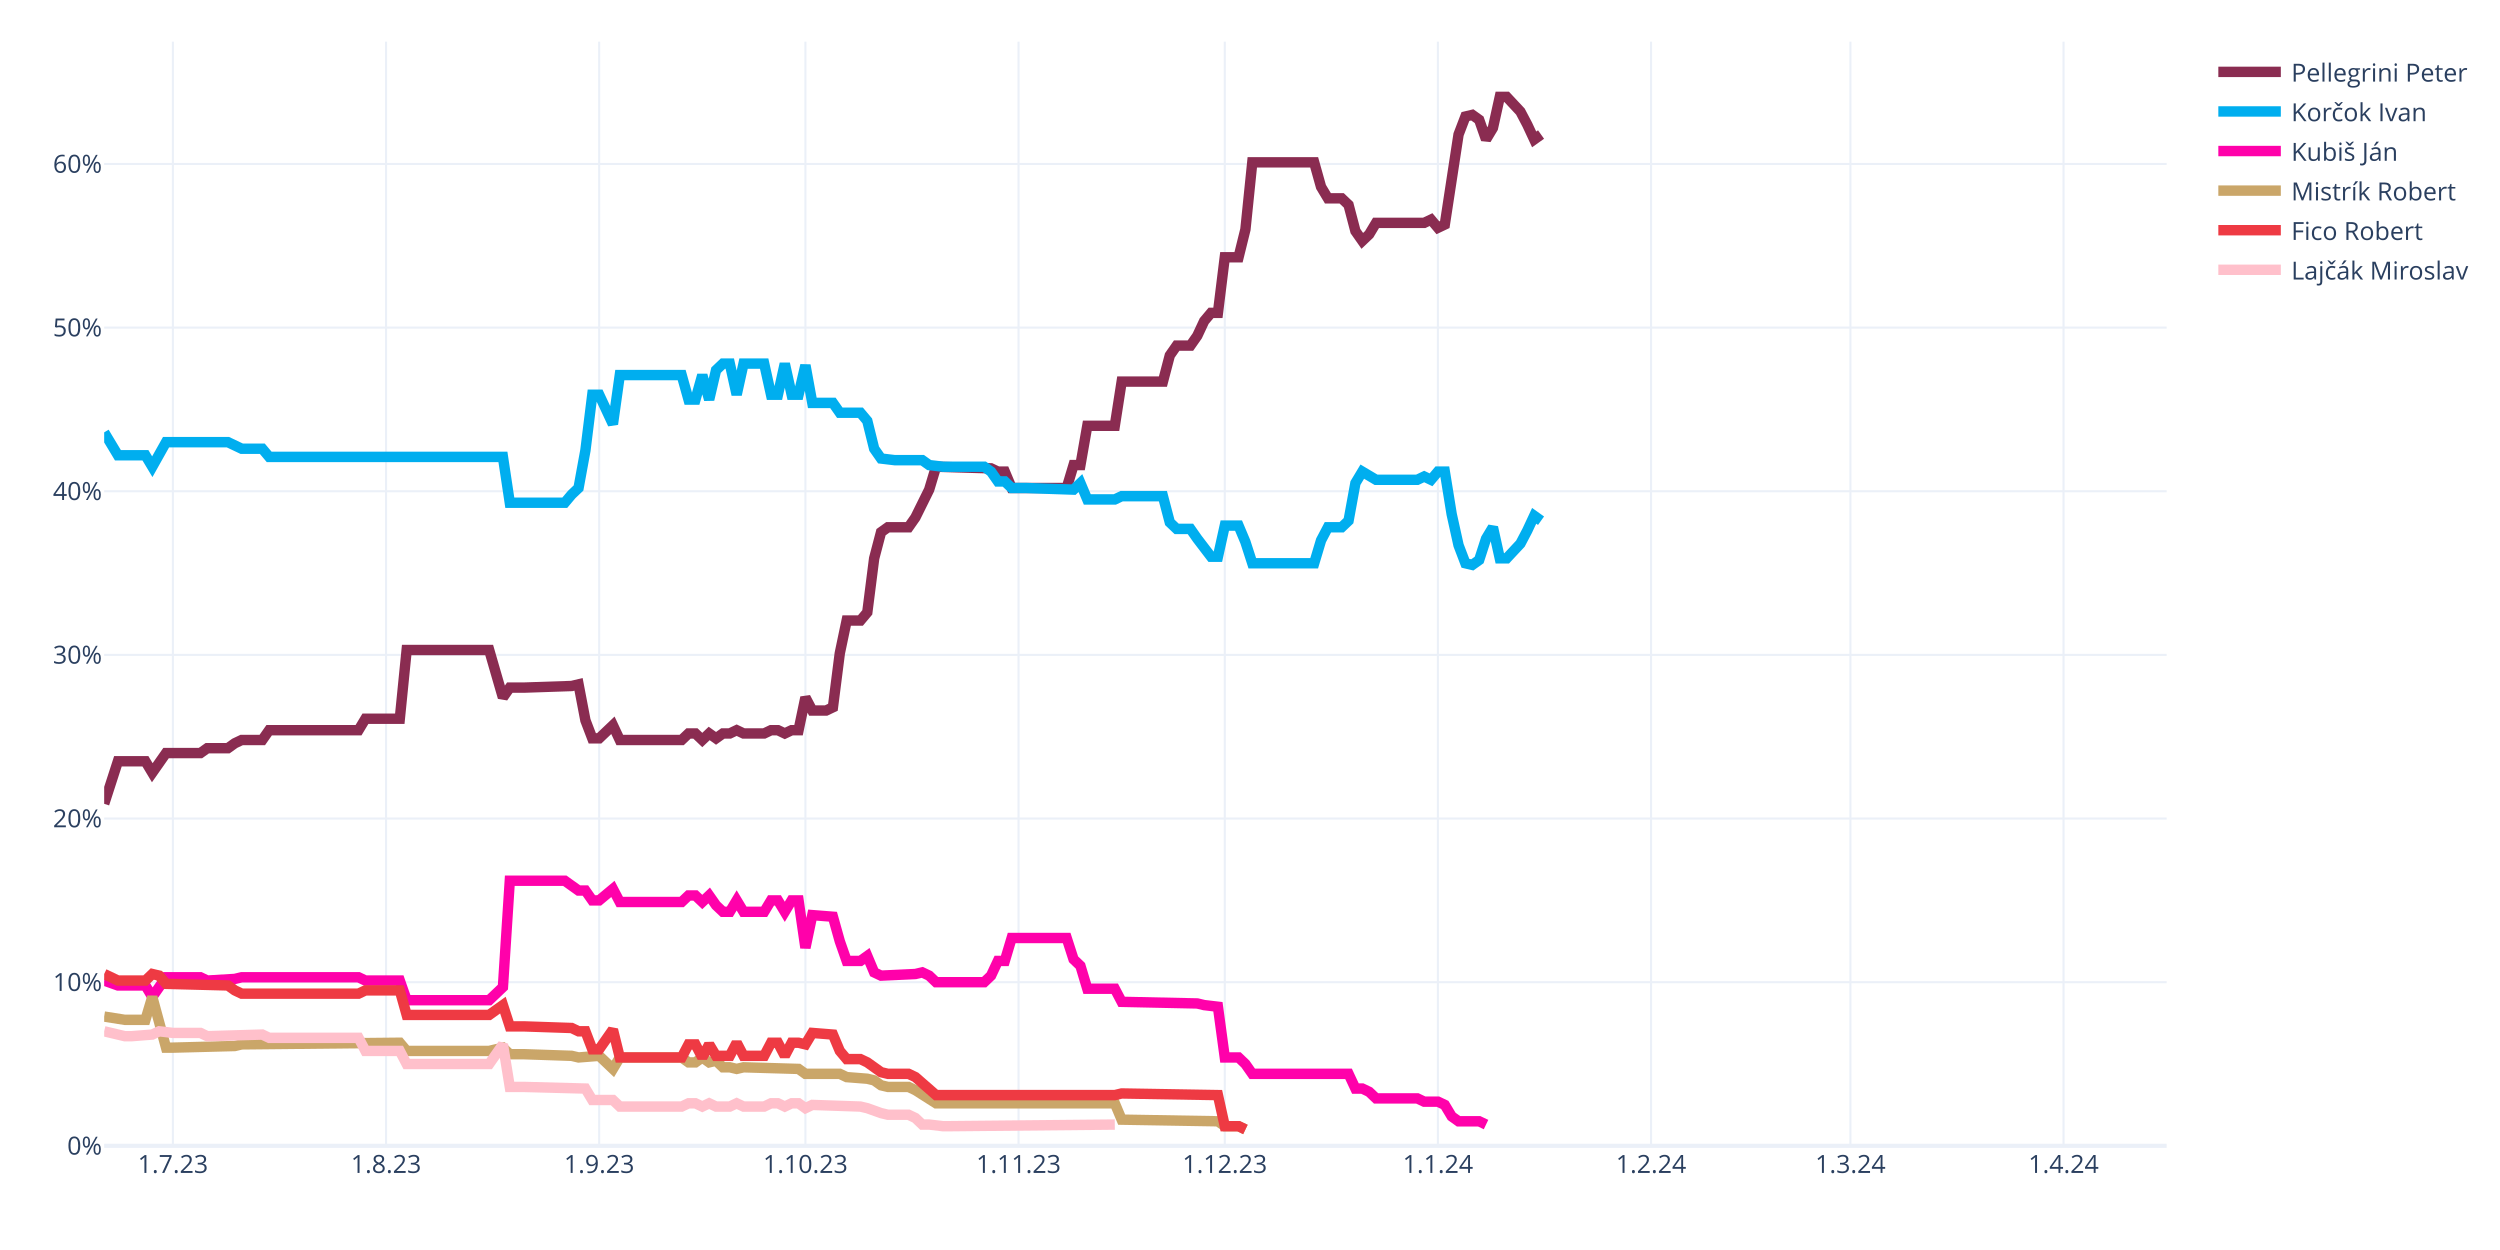
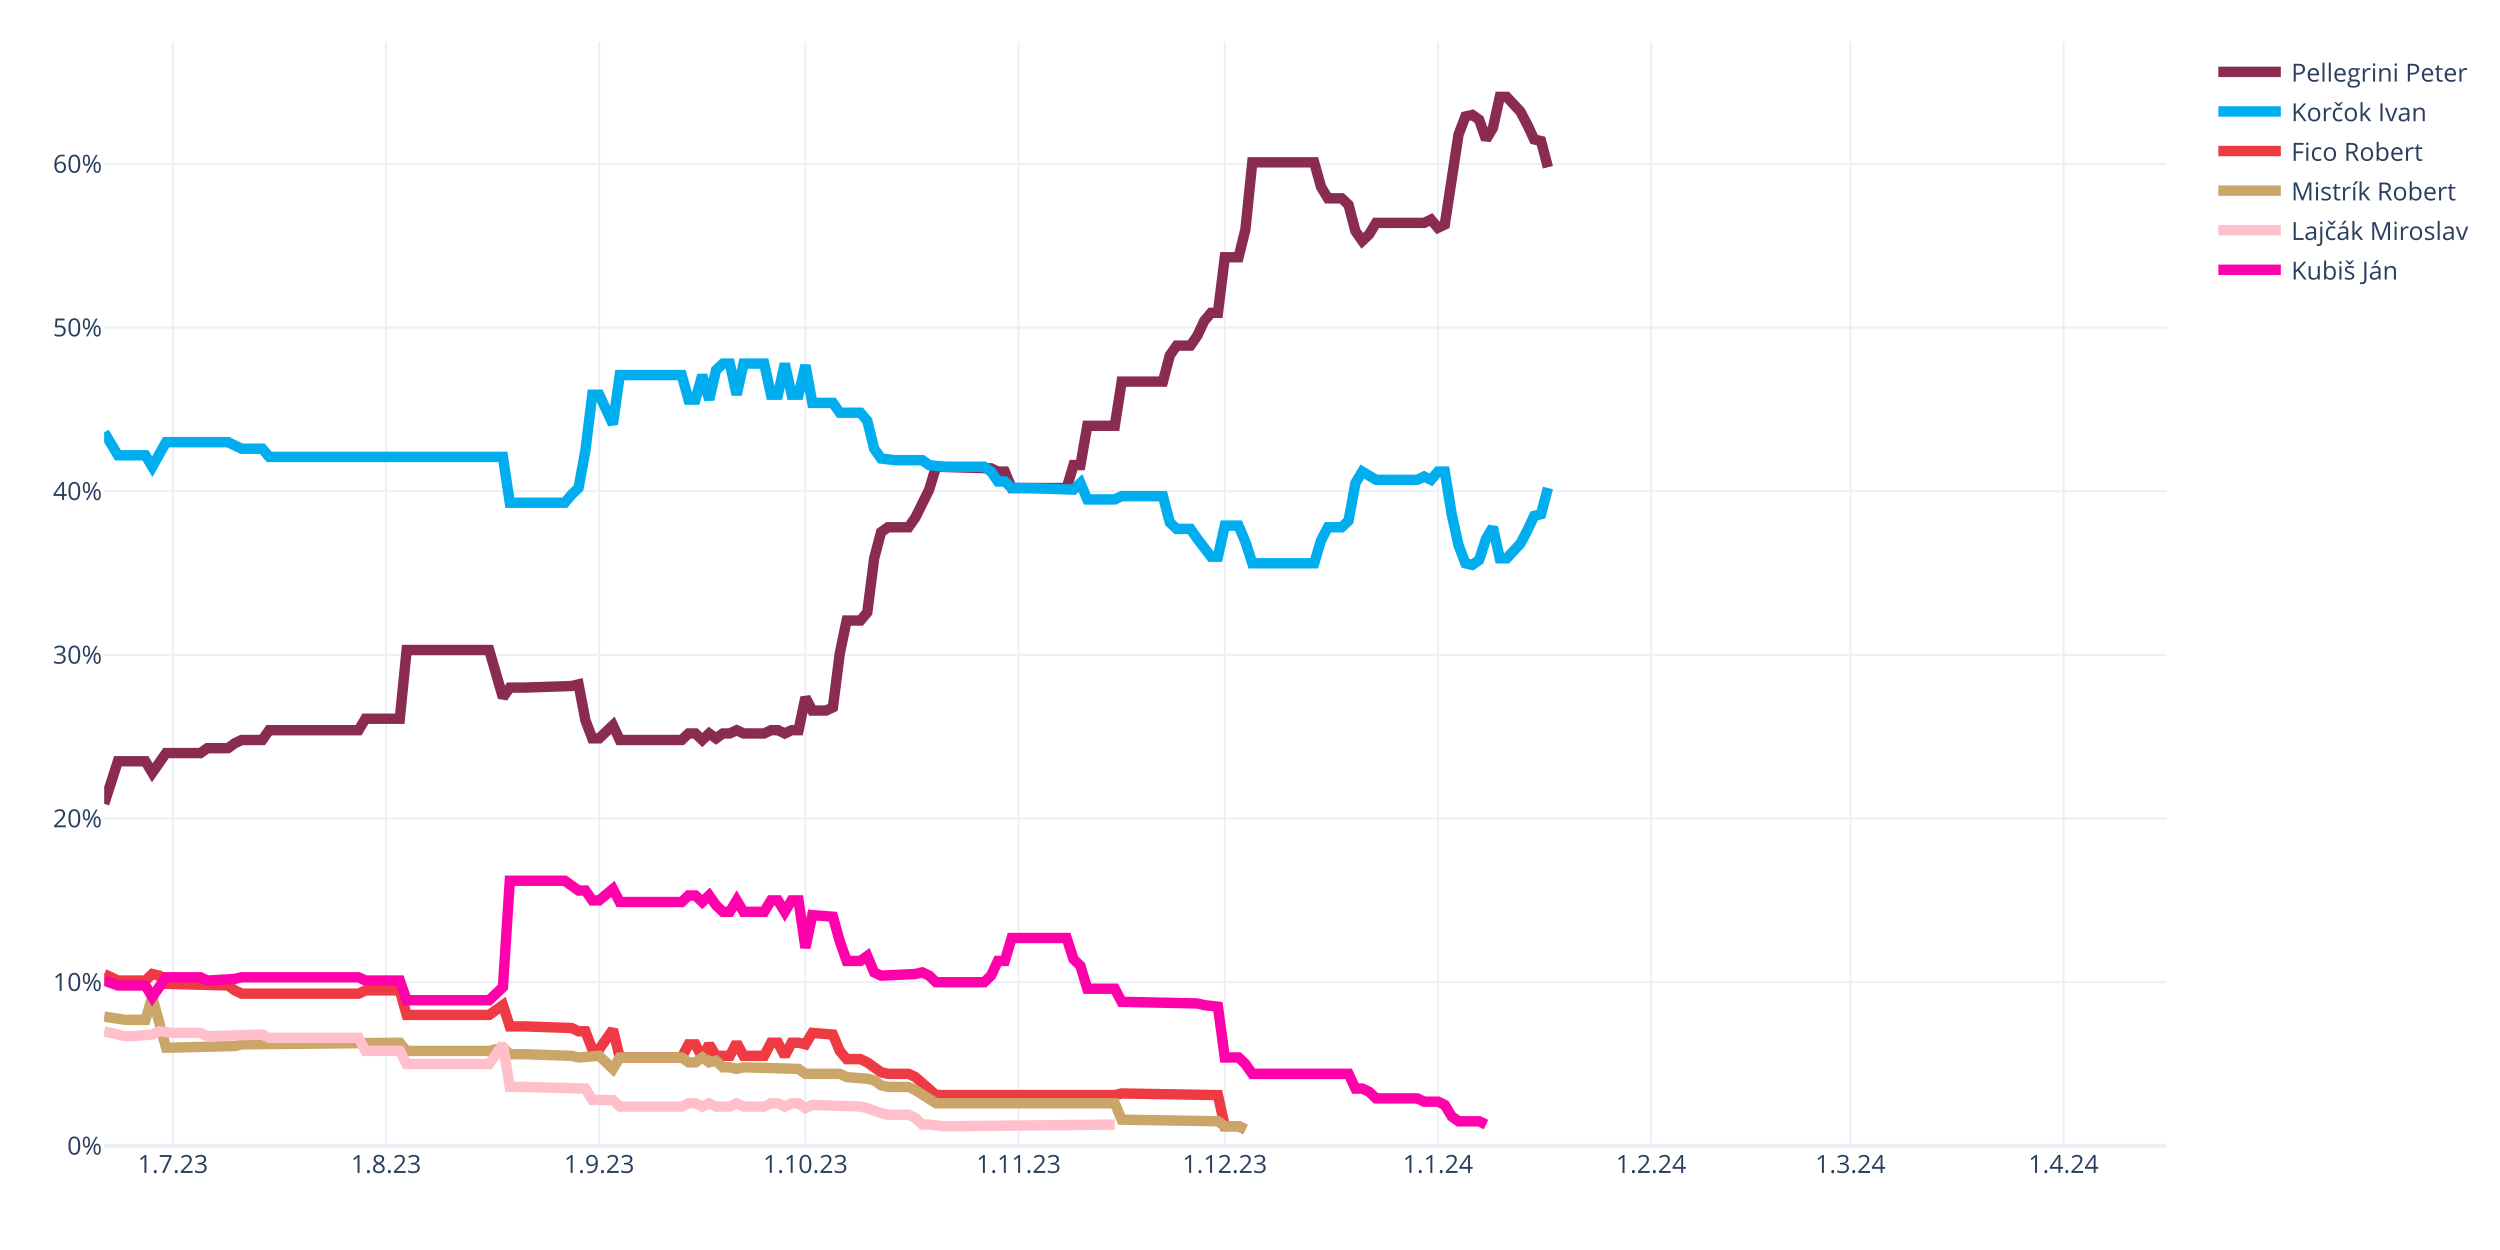
<svg xmlns="http://www.w3.org/2000/svg" class="main-svg" width="1200" height="600" style="" viewBox="0 0 1200 600">
  <rect x="0" y="0" width="1200" height="600" style="fill: rgb(255, 255, 255); fill-opacity: 1;" />
-   <defs id="defs-6a56a5">
+   <defs id="defs-7c9f64">
    <g class="clips">
-       <clipPath id="clip6a56a5xyplot" class="plotclip">
+       <clipPath id="clip7c9f64xyplot" class="plotclip">
        <rect width="990" height="530" />
      </clipPath>
-       <clipPath class="axesclip" id="clip6a56a5x">
+       <clipPath class="axesclip" id="clip7c9f64x">
        <rect x="50" y="0" width="990" height="600" />
      </clipPath>
-       <clipPath class="axesclip" id="clip6a56a5y">
+       <clipPath class="axesclip" id="clip7c9f64y">
        <rect x="0" y="20" width="1200" height="530" />
      </clipPath>
-       <clipPath class="axesclip" id="clip6a56a5xy">
+       <clipPath class="axesclip" id="clip7c9f64xy">
        <rect x="50" y="20" width="990" height="530" />
      </clipPath>
    </g>
    <g class="gradients" />
    <g class="patterns" />
  </defs>
  <g class="bglayer" />
  <g class="layer-below">
    <g class="imagelayer" />
    <g class="shapelayer" />
  </g>
  <g class="cartesianlayer">
    <g class="subplot xy">
      <g class="layer-subplot">
        <g class="shapelayer" />
        <g class="imagelayer" />
      </g>
      <g class="minor-gridlayer">
        <g class="x" />
        <g class="y" />
      </g>
      <g class="gridlayer">
        <g class="x">
          <path class="xgrid crisp" transform="translate(83,0)" d="M0,20v530" style="stroke: rgb(235, 240, 248); stroke-opacity: 1; stroke-width: 1px;" />
          <path class="xgrid crisp" transform="translate(185.3,0)" d="M0,20v530" style="stroke: rgb(235, 240, 248); stroke-opacity: 1; stroke-width: 1px;" />
          <path class="xgrid crisp" transform="translate(287.6,0)" d="M0,20v530" style="stroke: rgb(235, 240, 248); stroke-opacity: 1; stroke-width: 1px;" />
          <path class="xgrid crisp" transform="translate(386.6,0)" d="M0,20v530" style="stroke: rgb(235, 240, 248); stroke-opacity: 1; stroke-width: 1px;" />
          <path class="xgrid crisp" transform="translate(488.9,0)" d="M0,20v530" style="stroke: rgb(235, 240, 248); stroke-opacity: 1; stroke-width: 1px;" />
          <path class="xgrid crisp" transform="translate(587.9,0)" d="M0,20v530" style="stroke: rgb(235, 240, 248); stroke-opacity: 1; stroke-width: 1px;" />
          <path class="xgrid crisp" transform="translate(690.2,0)" d="M0,20v530" style="stroke: rgb(235, 240, 248); stroke-opacity: 1; stroke-width: 1px;" />
          <path class="xgrid crisp" transform="translate(792.5,0)" d="M0,20v530" style="stroke: rgb(235, 240, 248); stroke-opacity: 1; stroke-width: 1px;" />
          <path class="xgrid crisp" transform="translate(888.2,0)" d="M0,20v530" style="stroke: rgb(235, 240, 248); stroke-opacity: 1; stroke-width: 1px;" />
          <path class="xgrid crisp" transform="translate(990.5,0)" d="M0,20v530" style="stroke: rgb(235, 240, 248); stroke-opacity: 1; stroke-width: 1px;" />
        </g>
        <g class="y">
          <path class="ygrid crisp" transform="translate(0,471.45)" d="M50,0h990" style="stroke: rgb(235, 240, 248); stroke-opacity: 1; stroke-width: 1px;" />
          <path class="ygrid crisp" transform="translate(0,392.9)" d="M50,0h990" style="stroke: rgb(235, 240, 248); stroke-opacity: 1; stroke-width: 1px;" />
          <path class="ygrid crisp" transform="translate(0,314.35)" d="M50,0h990" style="stroke: rgb(235, 240, 248); stroke-opacity: 1; stroke-width: 1px;" />
          <path class="ygrid crisp" transform="translate(0,235.8)" d="M50,0h990" style="stroke: rgb(235, 240, 248); stroke-opacity: 1; stroke-width: 1px;" />
          <path class="ygrid crisp" transform="translate(0,157.25)" d="M50,0h990" style="stroke: rgb(235, 240, 248); stroke-opacity: 1; stroke-width: 1px;" />
          <path class="ygrid crisp" transform="translate(0,78.71)" d="M50,0h990" style="stroke: rgb(235, 240, 248); stroke-opacity: 1; stroke-width: 1px;" />
        </g>
      </g>
      <g class="zerolinelayer">
        <path class="yzl zl crisp" transform="translate(0,550)" d="M50,0h990" style="stroke: rgb(235, 240, 248); stroke-opacity: 1; stroke-width: 2px;" />
      </g>
      <path class="xlines-below" />
      <path class="ylines-below" />
      <g class="overlines-below" />
      <g class="xaxislayer-below" />
      <g class="yaxislayer-below" />
      <g class="overaxes-below" />
-       <g class="plot" transform="translate(50,20)" clip-path="url(#clip6a56a5xyplot)">
+       <g class="plot" transform="translate(50,20)" clip-path="url(#clip7c9f64xyplot)">
        <g class="scatterlayer mlayer">
-           <g class="trace scatter tracec82e73" style="stroke-miterlimit: 2; opacity: 1;">
-             <g class="fills" />
-             <g class="errorbars" />
-             <g class="lines">
-               <path class="js-line" d="M0,365.83L6.6,345.41L9.9,345.41L19.8,345.41L23.1,350.91L29.7,341.48L33,341.48L46.2,341.48L49.5,339.13L59.4,339.13L62.7,336.77L66,335.2L69.3,335.2L75.9,335.2L79.2,330.49L122.1,330.49L125.4,324.99L141.9,324.99L145.2,292L184.8,292L191.4,314.78L194.7,310.06L201.3,310.06L224.4,309.28L227.7,308.49L231,325.77L234.3,334.41L237.6,334.41L240.9,331.27L244.2,328.13L247.5,335.2L277.2,335.2L280.5,332.06L283.8,332.06L287.1,335.2L290.4,332.06L293.7,334.41L297,332.06L300.3,332.06L303.6,330.49L306.9,332.06L316.8,332.06L320.1,330.49L323.4,330.49L326.7,332.06L330,330.49L333.3,330.49L336.6,314.78L339.9,321.06L346.5,321.06L349.8,319.49L353.1,293.57L356.4,277.86L363,277.86L366.3,273.93L369.6,248.01L372.9,235.44L376.2,233.08L379.5,233.08L386.1,233.08L389.4,228.37L396,215.02L399.3,204.02L425.7,204.81L429,206.38L432.3,206.38L435.6,214.23L462,214.23L465.3,203.24L468.6,203.24L471.9,184.38L485.1,184.38L488.4,163.18L508.2,163.18L511.5,150.61L514.8,145.89L518.1,145.89L521.4,145.89L524.7,141.18L528,134.11L531.3,130.18L534.6,130.18L537.9,103.48L544.5,103.48L547.8,90.12L551.1,57.92L554.4,57.92L580.8,57.92L584.1,69.7L587.4,75.2L590.7,75.2L594,75.2L597.3,78.34L600.6,90.91L603.9,95.62L607.2,92.48L610.5,86.98L633.6,86.98L636.9,85.41L640.2,89.34L643.5,87.77L650.1,44.57L653.4,35.93L656.7,35.14L660,37.5L663.3,46.92L666.6,41.42L669.9,26.5L673.2,26.5L679.8,33.57L683.1,39.85L686.4,46.92L689.7,44.57" style="vector-effect: none; fill: none; stroke: rgb(138, 44, 81); stroke-opacity: 1; stroke-width: 5px; opacity: 1;" />
-             </g>
-             <g class="points" />
-             <g class="text" />
-           </g>
-           <g class="trace scatter trace0f2d89" style="stroke-miterlimit: 2; opacity: 1;">
-             <g class="fills" />
-             <g class="errorbars" />
-             <g class="lines">
-               <path class="js-line" d="M0,187.53L6.6,198.52L9.9,198.52L19.8,198.52L23.1,204.02L29.7,192.24L33,192.24L59.4,192.24L62.7,193.81L66,195.38L69.3,195.38L75.9,195.38L79.2,199.31L191.4,199.31L194.7,221.3L221.1,221.3L224.4,217.37L227.7,214.23L231,196.17L234.3,169.46L237.6,169.46L244.2,183.6L247.5,160.03L277.2,160.03L280.5,171.82L283.8,171.82L287.1,160.03L290.4,171.82L293.7,157.68L297,154.54L300.3,154.54L303.6,169.46L306.9,154.54L316.8,154.54L320.1,169.46L323.4,169.46L326.7,154.54L330,169.46L333.3,169.46L336.6,155.32L339.9,173.39L349.8,173.39L353.1,178.1L363,178.1L366.3,182.03L369.6,195.38L372.9,200.09L379.5,200.88L382.8,200.88L392.7,200.88L396,203.24L402.6,204.02L405.9,204.02L422.4,204.02L425.7,206.38L429,211.09L432.3,211.09L435.6,214.23L442.2,214.23L465.3,215.02L468.6,211.88L471.9,219.73L475.2,219.73L485.1,219.73L488.4,218.16L508.2,218.16L511.5,230.73L514.8,233.87L518.1,233.87L521.4,233.87L524.7,238.58L531.3,247.22L534.6,247.22L537.9,232.3L541.2,232.3L544.5,232.3L547.8,240.15L551.1,250.37L554.4,250.37L580.8,250.37L584.1,239.37L587.4,233.08L590.7,233.08L594,233.08L597.3,229.94L600.6,211.88L603.9,206.38L610.5,210.3L613.8,210.3L630.3,210.3L633.6,208.73L636.9,210.3L640.2,206.38L643.5,206.38L646.8,226.8L650.1,241.72L653.4,250.37L656.7,251.15L660,248.79L663.3,238.58L666.6,233.08L669.9,248.01L673.2,248.01L679.8,240.94L683.1,234.66L686.4,227.59L689.7,229.94" style="vector-effect: none; fill: none; stroke: rgb(0, 174, 239); stroke-opacity: 1; stroke-width: 5px; opacity: 1;" />
-             </g>
-             <g class="points" />
-             <g class="text" />
-           </g>
-           <g class="trace scatter trace19d410" style="stroke-miterlimit: 2; opacity: 1;">
+           <g class="trace scatter trace587ca7" style="stroke-miterlimit: 2; opacity: 1;">
+             <g class="fills" />
+             <g class="errorbars" />
+             <g class="lines">
+               <path class="js-line" d="M0,365.83L6.6,345.41L9.9,345.41L19.8,345.41L23.1,350.91L29.7,341.48L33,341.48L46.2,341.48L49.5,339.13L59.4,339.13L62.7,336.77L66,335.2L69.3,335.2L75.9,335.2L79.2,330.49L122.1,330.49L125.4,324.99L141.9,324.99L145.2,292L184.8,292L191.4,314.78L194.7,310.06L201.3,310.06L224.4,309.28L227.7,308.49L231,325.77L234.3,334.41L237.6,334.41L240.9,331.27L244.2,328.13L247.5,335.2L277.2,335.2L280.5,332.06L283.8,332.06L287.1,335.2L290.4,332.06L293.7,334.41L297,332.06L300.3,332.06L303.6,330.49L306.9,332.06L316.8,332.06L320.1,330.49L323.4,330.49L326.7,332.06L330,330.49L333.3,330.49L336.6,314.78L339.9,321.06L346.5,321.06L349.8,319.49L353.1,293.57L356.4,277.86L363,277.86L366.3,273.93L369.6,248.01L372.9,235.44L376.2,233.08L379.5,233.08L386.1,233.08L389.4,228.37L396,215.02L399.3,204.02L425.7,204.81L429,206.38L432.3,206.38L435.6,214.23L462,214.23L465.3,203.24L468.6,203.24L471.9,184.38L485.1,184.38L488.4,163.18L508.2,163.18L511.5,150.61L514.8,145.89L518.1,145.89L521.4,145.89L524.7,141.18L528,134.11L531.3,130.18L534.6,130.18L537.9,103.48L544.5,103.48L547.8,90.12L551.1,57.92L554.4,57.92L580.8,57.92L584.1,69.7L587.4,75.2L590.7,75.2L594,75.2L597.3,78.34L600.6,90.91L603.9,95.62L607.2,92.48L610.5,86.98L633.6,86.98L636.9,85.41L640.2,89.34L643.5,87.77L650.1,44.57L653.4,35.93L656.7,35.14L660,37.5L663.3,46.92L666.6,41.42L669.9,26.5L673.2,26.5L679.8,33.57L683.1,39.85L686.4,46.92L689.7,47.71L693,60.28" style="vector-effect: none; fill: none; stroke: rgb(138, 44, 81); stroke-opacity: 1; stroke-width: 5px; opacity: 1;" />
+             </g>
+             <g class="points" />
+             <g class="text" />
+           </g>
+           <g class="trace scatter trace0fbe97" style="stroke-miterlimit: 2; opacity: 1;">
+             <g class="fills" />
+             <g class="errorbars" />
+             <g class="lines">
+               <path class="js-line" d="M0,187.53L6.6,198.52L9.9,198.52L19.8,198.52L23.1,204.02L29.7,192.24L33,192.24L59.4,192.24L62.7,193.81L66,195.38L69.3,195.38L75.9,195.38L79.2,199.31L191.4,199.31L194.7,221.3L221.1,221.3L224.4,217.37L227.7,214.23L231,196.17L234.3,169.46L237.6,169.46L244.2,183.6L247.5,160.03L277.2,160.03L280.5,171.82L283.8,171.82L287.1,160.03L290.4,171.82L293.7,157.68L297,154.54L300.3,154.54L303.6,169.46L306.9,154.54L316.8,154.54L320.1,169.46L323.4,169.46L326.7,154.54L330,169.46L333.3,169.46L336.6,155.32L339.9,173.39L349.8,173.39L353.1,178.1L363,178.1L366.3,182.03L369.6,195.38L372.9,200.09L379.5,200.88L382.8,200.88L392.7,200.88L396,203.24L402.6,204.02L405.9,204.02L422.4,204.02L425.7,206.38L429,211.09L432.3,211.09L435.6,214.23L442.2,214.23L465.3,215.02L468.6,211.88L471.9,219.73L475.2,219.73L485.1,219.73L488.4,218.16L508.2,218.16L511.5,230.73L514.8,233.87L518.1,233.87L521.4,233.87L524.7,238.58L531.3,247.22L534.6,247.22L537.9,232.3L541.2,232.3L544.5,232.3L547.8,240.15L551.1,250.37L554.4,250.37L580.8,250.37L584.1,239.37L587.4,233.08L590.7,233.08L594,233.08L597.3,229.94L600.6,211.88L603.9,206.38L610.5,210.3L613.8,210.3L630.3,210.3L633.6,208.73L636.9,210.3L640.2,206.38L643.5,206.38L646.8,226.8L650.1,241.72L653.4,250.37L656.7,251.15L660,248.79L663.3,238.58L666.6,233.08L669.9,248.01L673.2,248.01L679.8,240.94L683.1,234.66L686.4,227.59L689.7,226.8L693,214.23" style="vector-effect: none; fill: none; stroke: rgb(0, 174, 239); stroke-opacity: 1; stroke-width: 5px; opacity: 1;" />
+             </g>
+             <g class="points" />
+             <g class="text" />
+           </g>
+           <g class="trace scatter trace7b08d9" style="stroke-miterlimit: 2; opacity: 1;">
+             <g class="fills" />
+             <g class="errorbars" />
+             <g class="lines">
+               <path class="js-line" d="M0,447.52L6.6,450.67L9.9,450.67L19.8,450.67L23.1,447.52L26.4,448.31L29.7,452.24L59.4,453.02L62.7,455.38L66,456.95L69.3,456.95L122.1,456.95L125.4,455.38L141.9,455.38L145.2,467.16L184.8,467.16L191.4,462.45L194.7,472.66L201.3,472.66L224.4,473.44L227.7,475.02L231,475.02L234.3,483.66L237.6,483.66L240.9,478.94L244.2,474.23L247.5,487.58L277.2,487.58L280.5,481.3L283.8,481.3L287.1,487.58L290.4,481.3L293.7,486.8L300.3,486.8L303.6,480.51L306.9,486.8L310.2,486.8L316.8,486.8L320.1,480.51L323.4,480.51L326.7,486.8L330,480.51L333.3,480.51L336.6,481.3L339.9,475.8L349.8,476.59L353.1,484.44L356.4,488.37L359.7,488.37L363,488.37L366.3,489.94L372.9,494.65L376.2,495.44L386.1,495.44L389.4,497.01L399.3,505.65L402.6,505.65L485.1,505.65L488.4,504.86L534.6,505.65L537.9,520.57L544.5,520.57L547.8,522.15" style="vector-effect: none; fill: none; stroke: rgb(238, 58, 67); stroke-opacity: 1; stroke-width: 5px; opacity: 1;" />
+             </g>
+             <g class="points" />
+             <g class="text" />
+           </g>
+           <g class="trace scatter traceea2011" style="stroke-miterlimit: 2; opacity: 1;">
+             <g class="fills" />
+             <g class="errorbars" />
+             <g class="lines">
+               <path class="js-line" d="M0,467.95L9.9,469.52L13.2,469.52L19.8,469.52L23.1,458.52L29.7,482.87L33,482.87L62.7,482.09L66,481.3L141.9,480.51L145.2,484.44L184.8,484.44L191.4,482.87L194.7,486.01L201.3,486.01L224.4,486.8L227.7,487.58L237.6,486.8L240.9,489.94L244.2,493.08L247.5,487.58L277.2,487.58L280.5,489.94L283.8,489.94L287.1,487.58L290.4,489.94L293.7,489.15L297,492.3L300.3,492.3L303.6,493.08L306.9,492.3L333.3,493.08L336.6,495.44L353.1,495.44L356.4,497.01L366.3,497.79L369.6,498.58L372.9,500.94L376.2,501.72L386.1,501.72L389.4,503.29L399.3,509.58L402.6,509.58L485.1,509.58L488.4,517.43L534.6,518.22L537.9,520.57L544.5,520.57L547.8,522.15" style="vector-effect: none; fill: none; stroke: rgb(202, 166, 105); stroke-opacity: 1; stroke-width: 5px; opacity: 1;" />
+             </g>
+             <g class="points" />
+             <g class="text" />
+           </g>
+           <g class="trace scatter traced90b00" style="stroke-miterlimit: 2; opacity: 1;">
+             <g class="fills" />
+             <g class="errorbars" />
+             <g class="lines">
+               <path class="js-line" d="M0,475.02L9.9,477.37L13.2,477.37L23.1,476.59L26.4,475.02L33,475.8L36.3,475.8L46.2,475.8L49.5,477.37L75.9,476.59L79.2,478.16L122.1,478.16L125.4,484.44L141.9,484.44L145.2,490.73L184.8,490.73L191.4,481.3L194.7,501.72L201.3,501.72L231,502.51L234.3,508.01L244.2,508.01L247.5,511.15L277.2,511.15L280.5,509.58L283.8,509.58L287.1,511.15L290.4,509.58L293.7,511.15L300.3,511.15L303.6,509.58L306.9,511.15L310.2,511.15L316.8,511.15L320.1,509.58L323.4,509.58L326.7,511.15L330,509.58L333.3,509.58L336.6,511.93L339.9,510.36L363,511.15L366.3,511.93L372.9,514.29L376.2,515.08L386.1,515.08L389.4,516.65L392.7,519.79L396,519.79L402.6,520.57L405.9,520.57L485.1,519.79" style="vector-effect: none; fill: none; stroke: rgb(255, 192, 203); stroke-opacity: 1; stroke-width: 5px; opacity: 1;" />
+             </g>
+             <g class="points" />
+             <g class="text" />
+           </g>
+           <g class="trace scatter trace5b19a5" style="stroke-miterlimit: 2; opacity: 1;">
            <g class="fills" />
            <g class="errorbars" />
            <g class="lines">
              <path class="js-line" d="M0,450.67L6.6,453.02L9.9,453.02L19.8,453.02L23.1,458.52L29.7,449.09L33,449.09L46.2,449.09L49.5,450.67L62.7,449.88L66,449.09L122.1,449.09L125.4,450.67L141.9,450.67L145.2,460.09L184.8,460.09L191.4,453.81L194.7,402.75L201.3,402.75L221.1,402.75L224.4,405.11L227.7,407.46L231,407.46L234.3,412.18L237.6,412.18L244.2,406.68L247.5,412.96L277.2,412.96L280.5,409.82L283.8,409.82L287.1,412.96L290.4,409.82L293.7,414.53L297,417.67L300.3,417.67L303.6,412.18L306.9,417.67L316.8,417.67L320.1,412.18L323.4,412.18L326.7,417.67L330,412.18L333.3,412.18L336.6,434.96L339.9,419.25L349.8,420.03L353.1,431.81L356.4,441.24L359.7,441.24L363,441.24L366.3,438.88L369.6,446.74L372.9,448.31L389.4,447.52L392.7,446.74L396,448.31L399.3,451.45L422.4,451.45L425.7,448.31L429,441.24L432.3,441.24L435.6,430.24L442.2,430.24L462,430.24L465.3,440.45L468.6,443.6L471.9,454.59L485.1,454.59L488.4,460.88L524.7,461.66L528,462.45L534.6,463.23L537.9,487.58L544.5,487.58L547.8,490.73L551.1,495.44L554.4,495.44L597.3,495.44L600.6,502.51L603.9,502.51L607.2,504.08L610.5,507.22L613.8,507.22L630.3,507.22L633.6,508.79L640.2,508.79L643.5,510.36L646.8,515.86L650.1,518.22L660,518.22L663.3,519.79" style="vector-effect: none; fill: none; stroke: rgb(255, 1, 170); stroke-opacity: 1; stroke-width: 5px; opacity: 1;" />
-             </g>
-             <g class="points" />
-             <g class="text" />
-           </g>
-           <g class="trace scatter trace45c535" style="stroke-miterlimit: 2; opacity: 1;">
-             <g class="fills" />
-             <g class="errorbars" />
-             <g class="lines">
-               <path class="js-line" d="M0,467.95L9.9,469.52L13.2,469.52L19.8,469.52L23.1,458.52L29.7,482.87L33,482.87L62.7,482.09L66,481.3L141.9,480.51L145.2,484.44L184.8,484.44L191.4,482.87L194.7,486.01L201.3,486.01L224.4,486.8L227.7,487.58L237.6,486.8L240.9,489.94L244.2,493.08L247.5,487.58L277.2,487.58L280.5,489.94L283.8,489.94L287.1,487.58L290.4,489.94L293.7,489.15L297,492.3L300.3,492.3L303.6,493.08L306.9,492.3L333.3,493.08L336.6,495.44L353.1,495.44L356.4,497.01L366.3,497.79L369.6,498.58L372.9,500.94L376.2,501.72L386.1,501.72L389.4,503.29L399.3,509.58L402.6,509.58L485.1,509.58L488.4,517.43L534.6,518.22L537.9,520.57L544.5,520.57L547.8,522.15" style="vector-effect: none; fill: none; stroke: rgb(202, 166, 105); stroke-opacity: 1; stroke-width: 5px; opacity: 1;" />
-             </g>
-             <g class="points" />
-             <g class="text" />
-           </g>
-           <g class="trace scatter trace07c0ce" style="stroke-miterlimit: 2; opacity: 1;">
-             <g class="fills" />
-             <g class="errorbars" />
-             <g class="lines">
-               <path class="js-line" d="M0,447.52L6.6,450.67L9.9,450.67L19.8,450.67L23.1,447.52L26.4,448.31L29.7,452.24L59.4,453.02L62.7,455.38L66,456.95L69.3,456.95L122.1,456.95L125.4,455.38L141.9,455.38L145.2,467.16L184.8,467.16L191.4,462.45L194.7,472.66L201.3,472.66L224.4,473.44L227.7,475.02L231,475.02L234.3,483.66L237.6,483.66L240.9,478.94L244.2,474.23L247.5,487.58L277.2,487.58L280.5,481.3L283.8,481.3L287.1,487.58L290.4,481.3L293.7,486.8L300.3,486.8L303.6,480.51L306.9,486.8L310.2,486.8L316.8,486.8L320.1,480.51L323.4,480.51L326.7,486.8L330,480.51L333.3,480.51L336.6,481.3L339.9,475.8L349.8,476.59L353.1,484.44L356.4,488.37L359.7,488.37L363,488.37L366.3,489.94L372.9,494.65L376.2,495.44L386.1,495.44L389.4,497.01L399.3,505.65L402.6,505.65L485.1,505.65L488.4,504.86L534.6,505.65L537.9,520.57L544.5,520.57L547.8,522.15" style="vector-effect: none; fill: none; stroke: rgb(238, 58, 67); stroke-opacity: 1; stroke-width: 5px; opacity: 1;" />
-             </g>
-             <g class="points" />
-             <g class="text" />
-           </g>
-           <g class="trace scatter trace64de68" style="stroke-miterlimit: 2; opacity: 1;">
-             <g class="fills" />
-             <g class="errorbars" />
-             <g class="lines">
-               <path class="js-line" d="M0,475.02L9.9,477.37L13.2,477.37L23.1,476.59L26.4,475.02L33,475.8L36.3,475.8L46.2,475.8L49.5,477.37L75.9,476.59L79.2,478.16L122.1,478.16L125.4,484.44L141.9,484.44L145.2,490.73L184.8,490.73L191.4,481.3L194.7,501.72L201.3,501.72L231,502.51L234.3,508.01L244.2,508.01L247.5,511.15L277.2,511.15L280.5,509.58L283.8,509.58L287.1,511.15L290.4,509.58L293.7,511.15L300.3,511.15L303.6,509.58L306.9,511.15L310.2,511.15L316.8,511.15L320.1,509.58L323.4,509.58L326.7,511.15L330,509.58L333.3,509.58L336.6,511.93L339.9,510.36L363,511.15L366.3,511.93L372.9,514.29L376.2,515.08L386.1,515.08L389.4,516.65L392.7,519.79L396,519.79L402.6,520.57L405.9,520.57L485.1,519.79" style="vector-effect: none; fill: none; stroke: rgb(255, 192, 203); stroke-opacity: 1; stroke-width: 5px; opacity: 1;" />
            </g>
            <g class="points" />
            <g class="text" />
          </g>
        </g>
      </g>
      <g class="overplot" />
      <path class="xlines-above crisp" d="M0,0" style="fill: none;" />
      <path class="ylines-above crisp" d="M0,0" style="fill: none;" />
      <g class="overlines-above" />
      <g class="xaxislayer-above">
        <g class="xtick">
          <text text-anchor="middle" x="0" y="563" transform="translate(83,0)" style="font-family: 'Open Sans', verdana, arial, sans-serif; font-size: 12px; fill: rgb(42, 63, 95); fill-opacity: 1; white-space: pre; opacity: 1;">1.7.23</text>
        </g>
        <g class="xtick">
          <text text-anchor="middle" x="0" y="563" style="font-family: 'Open Sans', verdana, arial, sans-serif; font-size: 12px; fill: rgb(42, 63, 95); fill-opacity: 1; white-space: pre; opacity: 1;" transform="translate(185.3,0)">1.8.23</text>
        </g>
        <g class="xtick">
          <text text-anchor="middle" x="0" y="563" style="font-family: 'Open Sans', verdana, arial, sans-serif; font-size: 12px; fill: rgb(42, 63, 95); fill-opacity: 1; white-space: pre; opacity: 1;" transform="translate(287.6,0)">1.9.23</text>
        </g>
        <g class="xtick">
          <text text-anchor="middle" x="0" y="563" style="font-family: 'Open Sans', verdana, arial, sans-serif; font-size: 12px; fill: rgb(42, 63, 95); fill-opacity: 1; white-space: pre; opacity: 1;" transform="translate(386.6,0)">1.10.23</text>
        </g>
        <g class="xtick">
          <text text-anchor="middle" x="0" y="563" style="font-family: 'Open Sans', verdana, arial, sans-serif; font-size: 12px; fill: rgb(42, 63, 95); fill-opacity: 1; white-space: pre; opacity: 1;" transform="translate(488.9,0)">1.11.23</text>
        </g>
        <g class="xtick">
          <text text-anchor="middle" x="0" y="563" style="font-family: 'Open Sans', verdana, arial, sans-serif; font-size: 12px; fill: rgb(42, 63, 95); fill-opacity: 1; white-space: pre; opacity: 1;" transform="translate(587.9,0)">1.12.23</text>
        </g>
        <g class="xtick">
          <text text-anchor="middle" x="0" y="563" style="font-family: 'Open Sans', verdana, arial, sans-serif; font-size: 12px; fill: rgb(42, 63, 95); fill-opacity: 1; white-space: pre; opacity: 1;" transform="translate(690.2,0)">1.1.24</text>
        </g>
        <g class="xtick">
          <text text-anchor="middle" x="0" y="563" style="font-family: 'Open Sans', verdana, arial, sans-serif; font-size: 12px; fill: rgb(42, 63, 95); fill-opacity: 1; white-space: pre; opacity: 1;" transform="translate(792.5,0)">1.2.24</text>
        </g>
        <g class="xtick">
          <text text-anchor="middle" x="0" y="563" style="font-family: 'Open Sans', verdana, arial, sans-serif; font-size: 12px; fill: rgb(42, 63, 95); fill-opacity: 1; white-space: pre; opacity: 1;" transform="translate(888.2,0)">1.3.24</text>
        </g>
        <g class="xtick">
          <text text-anchor="middle" x="0" y="563" style="font-family: 'Open Sans', verdana, arial, sans-serif; font-size: 12px; fill: rgb(42, 63, 95); fill-opacity: 1; white-space: pre; opacity: 1;" transform="translate(990.5,0)">1.4.24</text>
        </g>
      </g>
      <g class="yaxislayer-above">
        <g class="ytick">
          <text text-anchor="end" x="49" y="4.2" transform="translate(0,550)" style="font-family: 'Open Sans', verdana, arial, sans-serif; font-size: 12px; fill: rgb(42, 63, 95); fill-opacity: 1; white-space: pre; opacity: 1;">0%</text>
        </g>
        <g class="ytick">
          <text text-anchor="end" x="49" y="4.2" style="font-family: 'Open Sans', verdana, arial, sans-serif; font-size: 12px; fill: rgb(42, 63, 95); fill-opacity: 1; white-space: pre; opacity: 1;" transform="translate(0,471.45)">10%</text>
        </g>
        <g class="ytick">
          <text text-anchor="end" x="49" y="4.2" style="font-family: 'Open Sans', verdana, arial, sans-serif; font-size: 12px; fill: rgb(42, 63, 95); fill-opacity: 1; white-space: pre; opacity: 1;" transform="translate(0,392.9)">20%</text>
        </g>
        <g class="ytick">
          <text text-anchor="end" x="49" y="4.2" style="font-family: 'Open Sans', verdana, arial, sans-serif; font-size: 12px; fill: rgb(42, 63, 95); fill-opacity: 1; white-space: pre; opacity: 1;" transform="translate(0,314.35)">30%</text>
        </g>
        <g class="ytick">
          <text text-anchor="end" x="49" y="4.2" style="font-family: 'Open Sans', verdana, arial, sans-serif; font-size: 12px; fill: rgb(42, 63, 95); fill-opacity: 1; white-space: pre; opacity: 1;" transform="translate(0,235.8)">40%</text>
        </g>
        <g class="ytick">
          <text text-anchor="end" x="49" y="4.2" style="font-family: 'Open Sans', verdana, arial, sans-serif; font-size: 12px; fill: rgb(42, 63, 95); fill-opacity: 1; white-space: pre; opacity: 1;" transform="translate(0,157.25)">50%</text>
        </g>
        <g class="ytick">
          <text text-anchor="end" x="49" y="4.2" style="font-family: 'Open Sans', verdana, arial, sans-serif; font-size: 12px; fill: rgb(42, 63, 95); fill-opacity: 1; white-space: pre; opacity: 1;" transform="translate(0,78.71)">60%</text>
        </g>
      </g>
      <g class="overaxes-above" />
    </g>
  </g>
  <g class="polarlayer" />
  <g class="smithlayer" />
  <g class="ternarylayer" />
  <g class="geolayer" />
  <g class="funnelarealayer" />
  <g class="pielayer" />
  <g class="iciclelayer" />
  <g class="treemaplayer" />
  <g class="sunburstlayer" />
  <g class="glimages" />
-   <defs id="topdefs-6a56a5">
+   <defs id="topdefs-7c9f64">
    <g class="clips" />
-     <clipPath id="legend6a56a5">
+     <clipPath id="legend7c9f64">
      <rect width="128" height="124" x="0" y="0" />
    </clipPath>
  </defs>
  <g class="layer-above">
    <g class="imagelayer" />
    <g class="shapelayer" />
  </g>
  <g class="infolayer">
    <g class="legend" pointer-events="all" transform="translate(1059.8,20)">
      <rect class="bg" shape-rendering="crispEdges" style="stroke: rgb(68, 68, 68); stroke-opacity: 1; fill: rgb(255, 255, 255); fill-opacity: 1; stroke-width: 0px;" width="128" height="124" x="0" y="0" />
-       <g class="scrollbox" transform="" clip-path="url(#legend6a56a5)">
+       <g class="scrollbox" transform="" clip-path="url(#legend7c9f64)">
        <g class="groups">
          <g class="traces" transform="translate(0,14.5)" style="opacity: 1;">
            <text class="legendtext" text-anchor="start" x="40" y="4.68" style="font-family: 'Open Sans', verdana, arial, sans-serif; font-size: 12px; fill: rgb(42, 63, 95); fill-opacity: 1; white-space: pre;">Pellegrini Peter</text>
            <g class="layers" style="opacity: 1;">
              <g class="legendfill" />
              <g class="legendlines">
                <path class="js-line" d="M5,0h30" style="fill: none; stroke: rgb(138, 44, 81); stroke-opacity: 1; stroke-width: 5px;" />
              </g>
              <g class="legendsymbols">
                <g class="legendpoints" />
              </g>
            </g>
            <rect class="legendtoggle" x="0" y="-9.5" width="122.703" height="19" style="fill: rgb(0, 0, 0); fill-opacity: 0;" />
          </g>
          <g class="traces" transform="translate(0,33.5)" style="opacity: 1;">
            <text class="legendtext" text-anchor="start" x="40" y="4.68" style="font-family: 'Open Sans', verdana, arial, sans-serif; font-size: 12px; fill: rgb(42, 63, 95); fill-opacity: 1; white-space: pre;">Korčok Ivan</text>
            <g class="layers" style="opacity: 1;">
              <g class="legendfill" />
              <g class="legendlines">
                <path class="js-line" d="M5,0h30" style="fill: none; stroke: rgb(0, 174, 239); stroke-opacity: 1; stroke-width: 5px;" />
              </g>
              <g class="legendsymbols">
                <g class="legendpoints" />
              </g>
            </g>
            <rect class="legendtoggle" x="0" y="-9.5" width="122.703" height="19" style="fill: rgb(0, 0, 0); fill-opacity: 0;" />
          </g>
          <g class="traces" transform="translate(0,52.5)" style="opacity: 1;">
-             <text class="legendtext" text-anchor="start" x="40" y="4.68" style="font-family: 'Open Sans', verdana, arial, sans-serif; font-size: 12px; fill: rgb(42, 63, 95); fill-opacity: 1; white-space: pre;">Kubiš Ján</text>
-             <g class="layers" style="opacity: 1;">
-               <g class="legendfill" />
-               <g class="legendlines">
-                 <path class="js-line" d="M5,0h30" style="fill: none; stroke: rgb(255, 1, 170); stroke-opacity: 1; stroke-width: 5px;" />
+             <text class="legendtext" text-anchor="start" x="40" y="4.68" style="font-family: 'Open Sans', verdana, arial, sans-serif; font-size: 12px; fill: rgb(42, 63, 95); fill-opacity: 1; white-space: pre;">Fico Robert</text>
+             <g class="layers" style="opacity: 1;">
+               <g class="legendfill" />
+               <g class="legendlines">
+                 <path class="js-line" d="M5,0h30" style="fill: none; stroke: rgb(238, 58, 67); stroke-opacity: 1; stroke-width: 5px;" />
              </g>
              <g class="legendsymbols">
                <g class="legendpoints" />
              </g>
            </g>
            <rect class="legendtoggle" x="0" y="-9.5" width="122.703" height="19" style="fill: rgb(0, 0, 0); fill-opacity: 0;" />
          </g>
          <g class="traces" transform="translate(0,71.5)" style="opacity: 1;">
            <text class="legendtext" text-anchor="start" x="40" y="4.68" style="font-family: 'Open Sans', verdana, arial, sans-serif; font-size: 12px; fill: rgb(42, 63, 95); fill-opacity: 1; white-space: pre;">Mistrík Robert</text>
            <g class="layers" style="opacity: 1;">
              <g class="legendfill" />
              <g class="legendlines">
                <path class="js-line" d="M5,0h30" style="fill: none; stroke: rgb(202, 166, 105); stroke-opacity: 1; stroke-width: 5px;" />
              </g>
              <g class="legendsymbols">
                <g class="legendpoints" />
              </g>
            </g>
            <rect class="legendtoggle" x="0" y="-9.5" width="122.703" height="19" style="fill: rgb(0, 0, 0); fill-opacity: 0;" />
          </g>
          <g class="traces" transform="translate(0,90.5)" style="opacity: 1;">
-             <text class="legendtext" text-anchor="start" x="40" y="4.68" style="font-family: 'Open Sans', verdana, arial, sans-serif; font-size: 12px; fill: rgb(42, 63, 95); fill-opacity: 1; white-space: pre;">Fico Robert</text>
-             <g class="layers" style="opacity: 1;">
-               <g class="legendfill" />
-               <g class="legendlines">
-                 <path class="js-line" d="M5,0h30" style="fill: none; stroke: rgb(238, 58, 67); stroke-opacity: 1; stroke-width: 5px;" />
+             <text class="legendtext" text-anchor="start" x="40" y="4.68" style="font-family: 'Open Sans', verdana, arial, sans-serif; font-size: 12px; fill: rgb(42, 63, 95); fill-opacity: 1; white-space: pre;">Lajčák Miroslav</text>
+             <g class="layers" style="opacity: 1;">
+               <g class="legendfill" />
+               <g class="legendlines">
+                 <path class="js-line" d="M5,0h30" style="fill: none; stroke: rgb(255, 192, 203); stroke-opacity: 1; stroke-width: 5px;" />
              </g>
              <g class="legendsymbols">
                <g class="legendpoints" />
              </g>
            </g>
            <rect class="legendtoggle" x="0" y="-9.5" width="122.703" height="19" style="fill: rgb(0, 0, 0); fill-opacity: 0;" />
          </g>
          <g class="traces" transform="translate(0,109.5)" style="opacity: 1;">
-             <text class="legendtext" text-anchor="start" x="40" y="4.68" style="font-family: 'Open Sans', verdana, arial, sans-serif; font-size: 12px; fill: rgb(42, 63, 95); fill-opacity: 1; white-space: pre;">Lajčák Miroslav</text>
-             <g class="layers" style="opacity: 1;">
-               <g class="legendfill" />
-               <g class="legendlines">
-                 <path class="js-line" d="M5,0h30" style="fill: none; stroke: rgb(255, 192, 203); stroke-opacity: 1; stroke-width: 5px;" />
+             <text class="legendtext" text-anchor="start" x="40" y="4.68" style="font-family: 'Open Sans', verdana, arial, sans-serif; font-size: 12px; fill: rgb(42, 63, 95); fill-opacity: 1; white-space: pre;">Kubiš Ján</text>
+             <g class="layers" style="opacity: 1;">
+               <g class="legendfill" />
+               <g class="legendlines">
+                 <path class="js-line" d="M5,0h30" style="fill: none; stroke: rgb(255, 1, 170); stroke-opacity: 1; stroke-width: 5px;" />
              </g>
              <g class="legendsymbols">
                <g class="legendpoints" />
              </g>
            </g>
            <rect class="legendtoggle" x="0" y="-9.5" width="122.703" height="19" style="fill: rgb(0, 0, 0); fill-opacity: 0;" />
          </g>
        </g>
      </g>
      <rect class="scrollbar" rx="20" ry="3" width="0" height="0" style="fill: rgb(128, 139, 164); fill-opacity: 1;" x="0" y="0" />
    </g>
    <g class="g-gtitle" />
    <g class="g-xtitle" />
    <g class="g-ytitle" />
  </g>
</svg>
